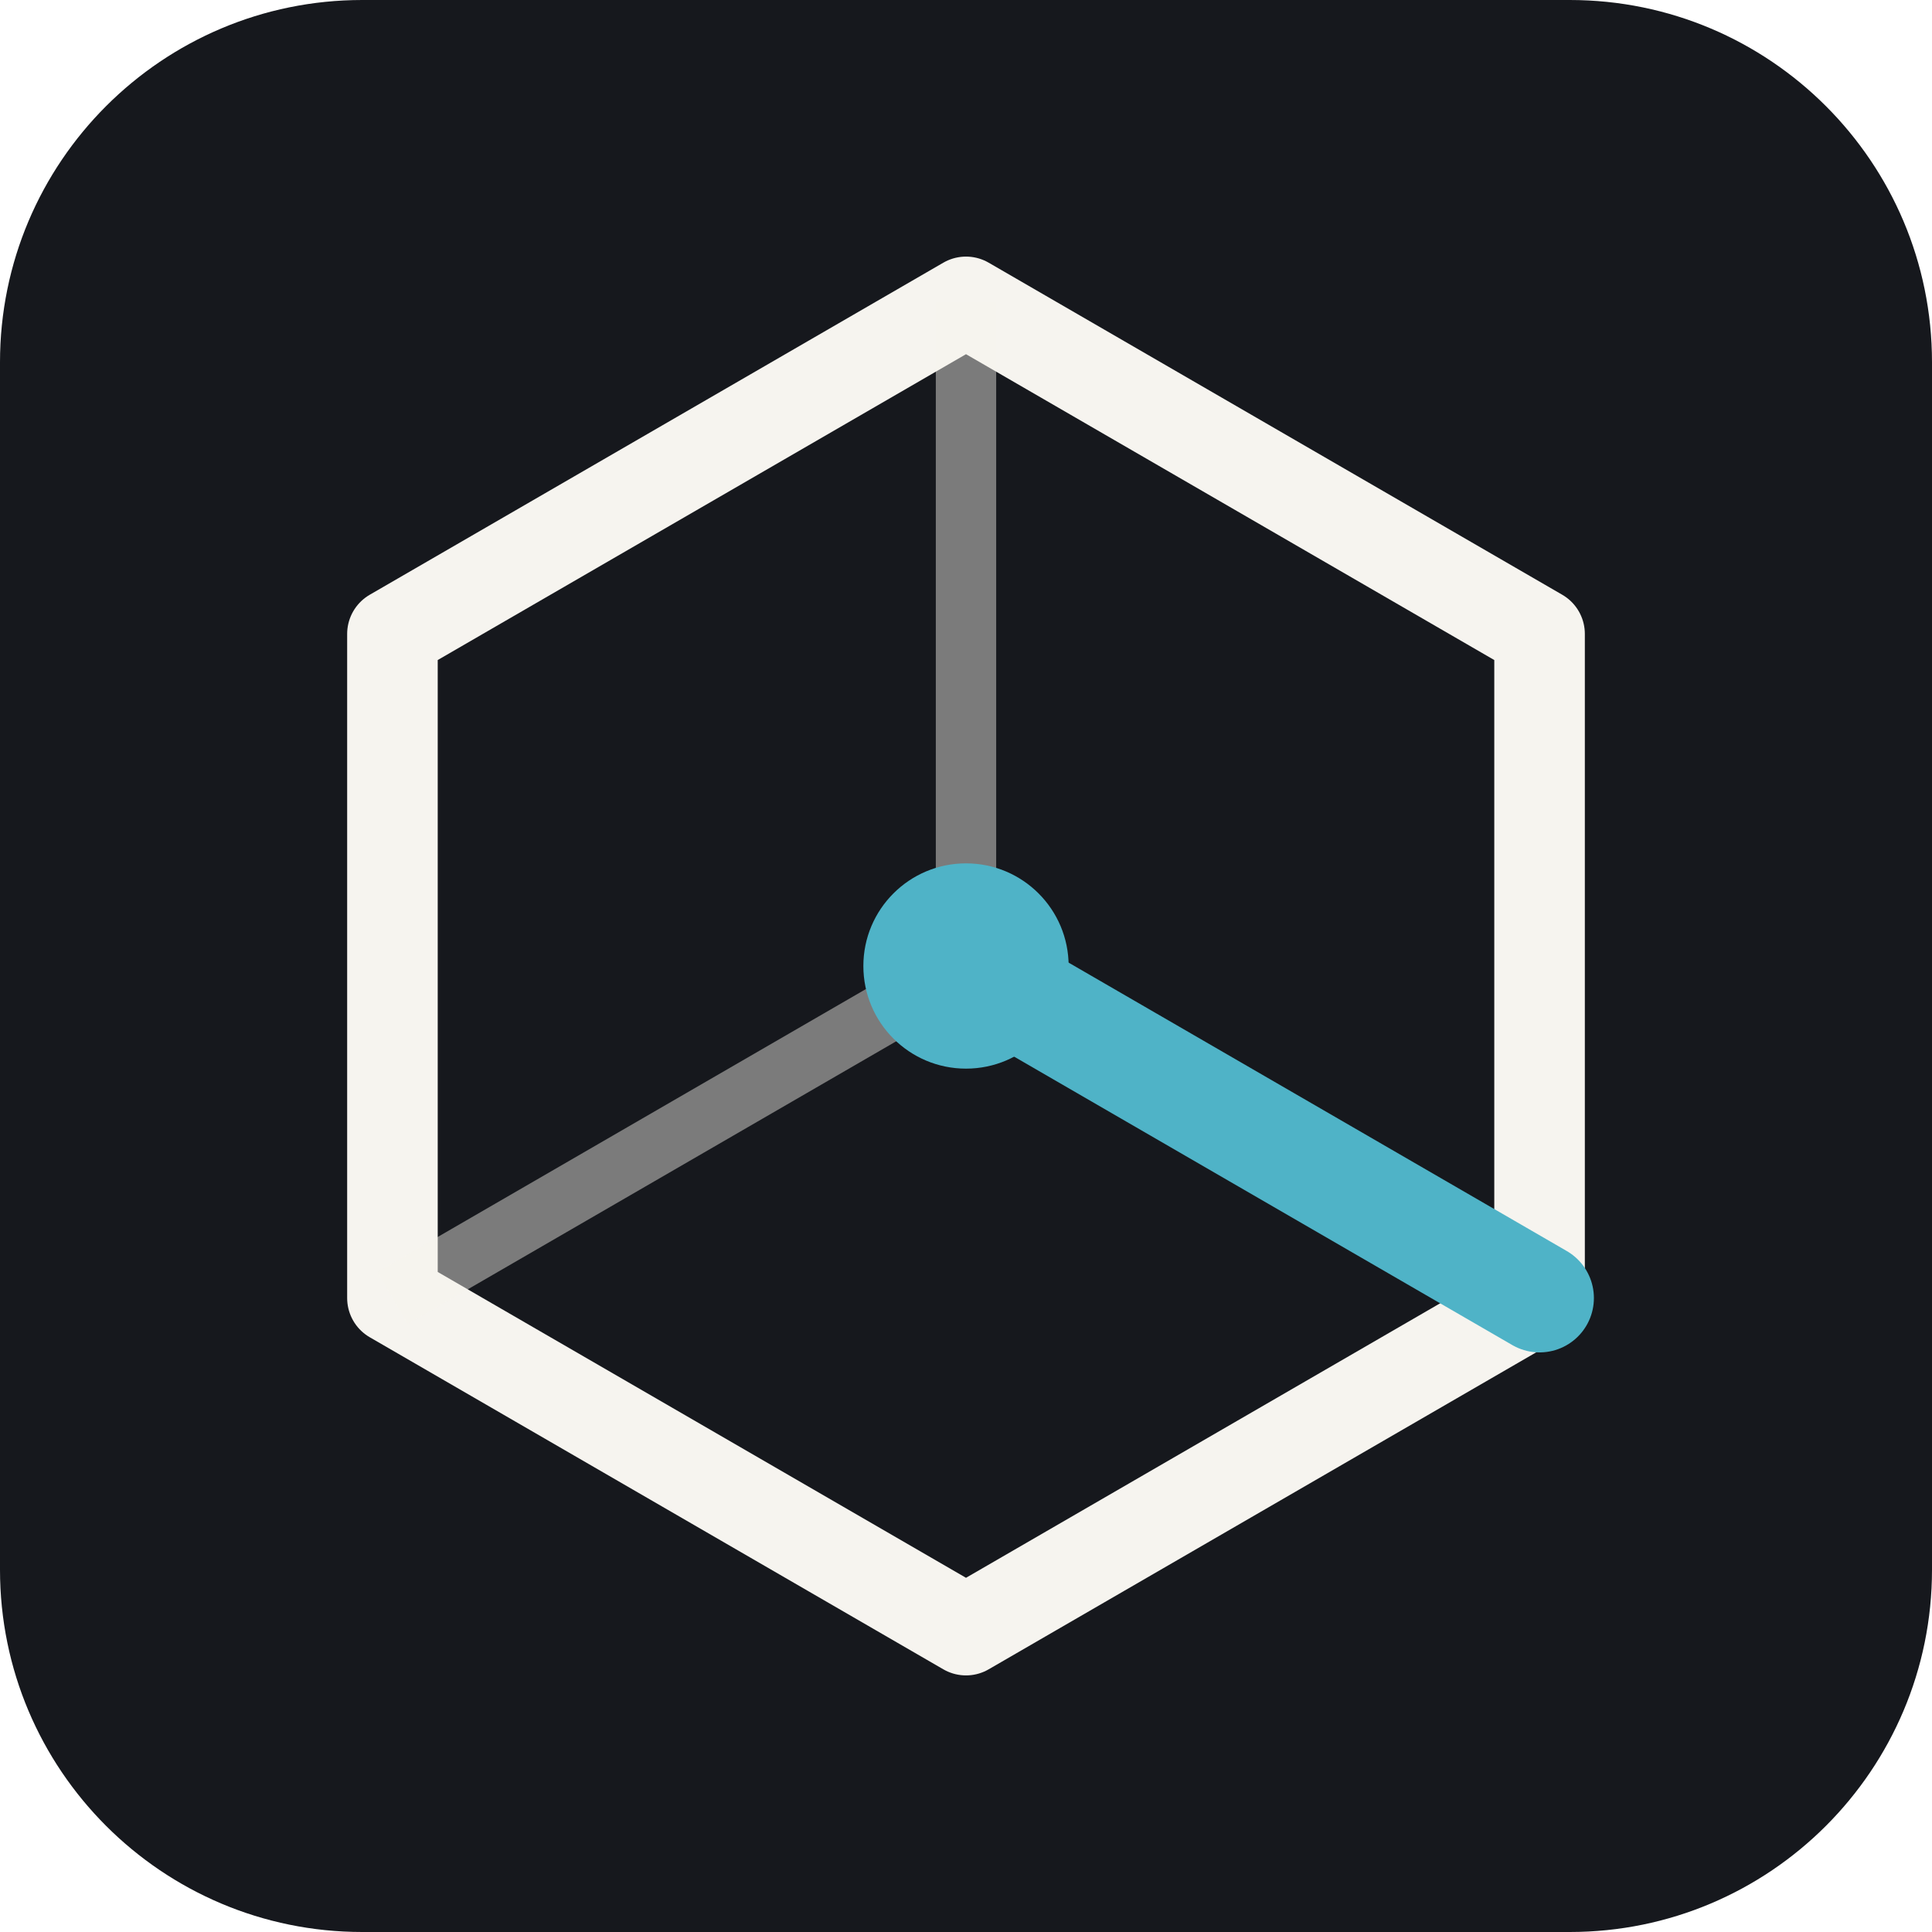
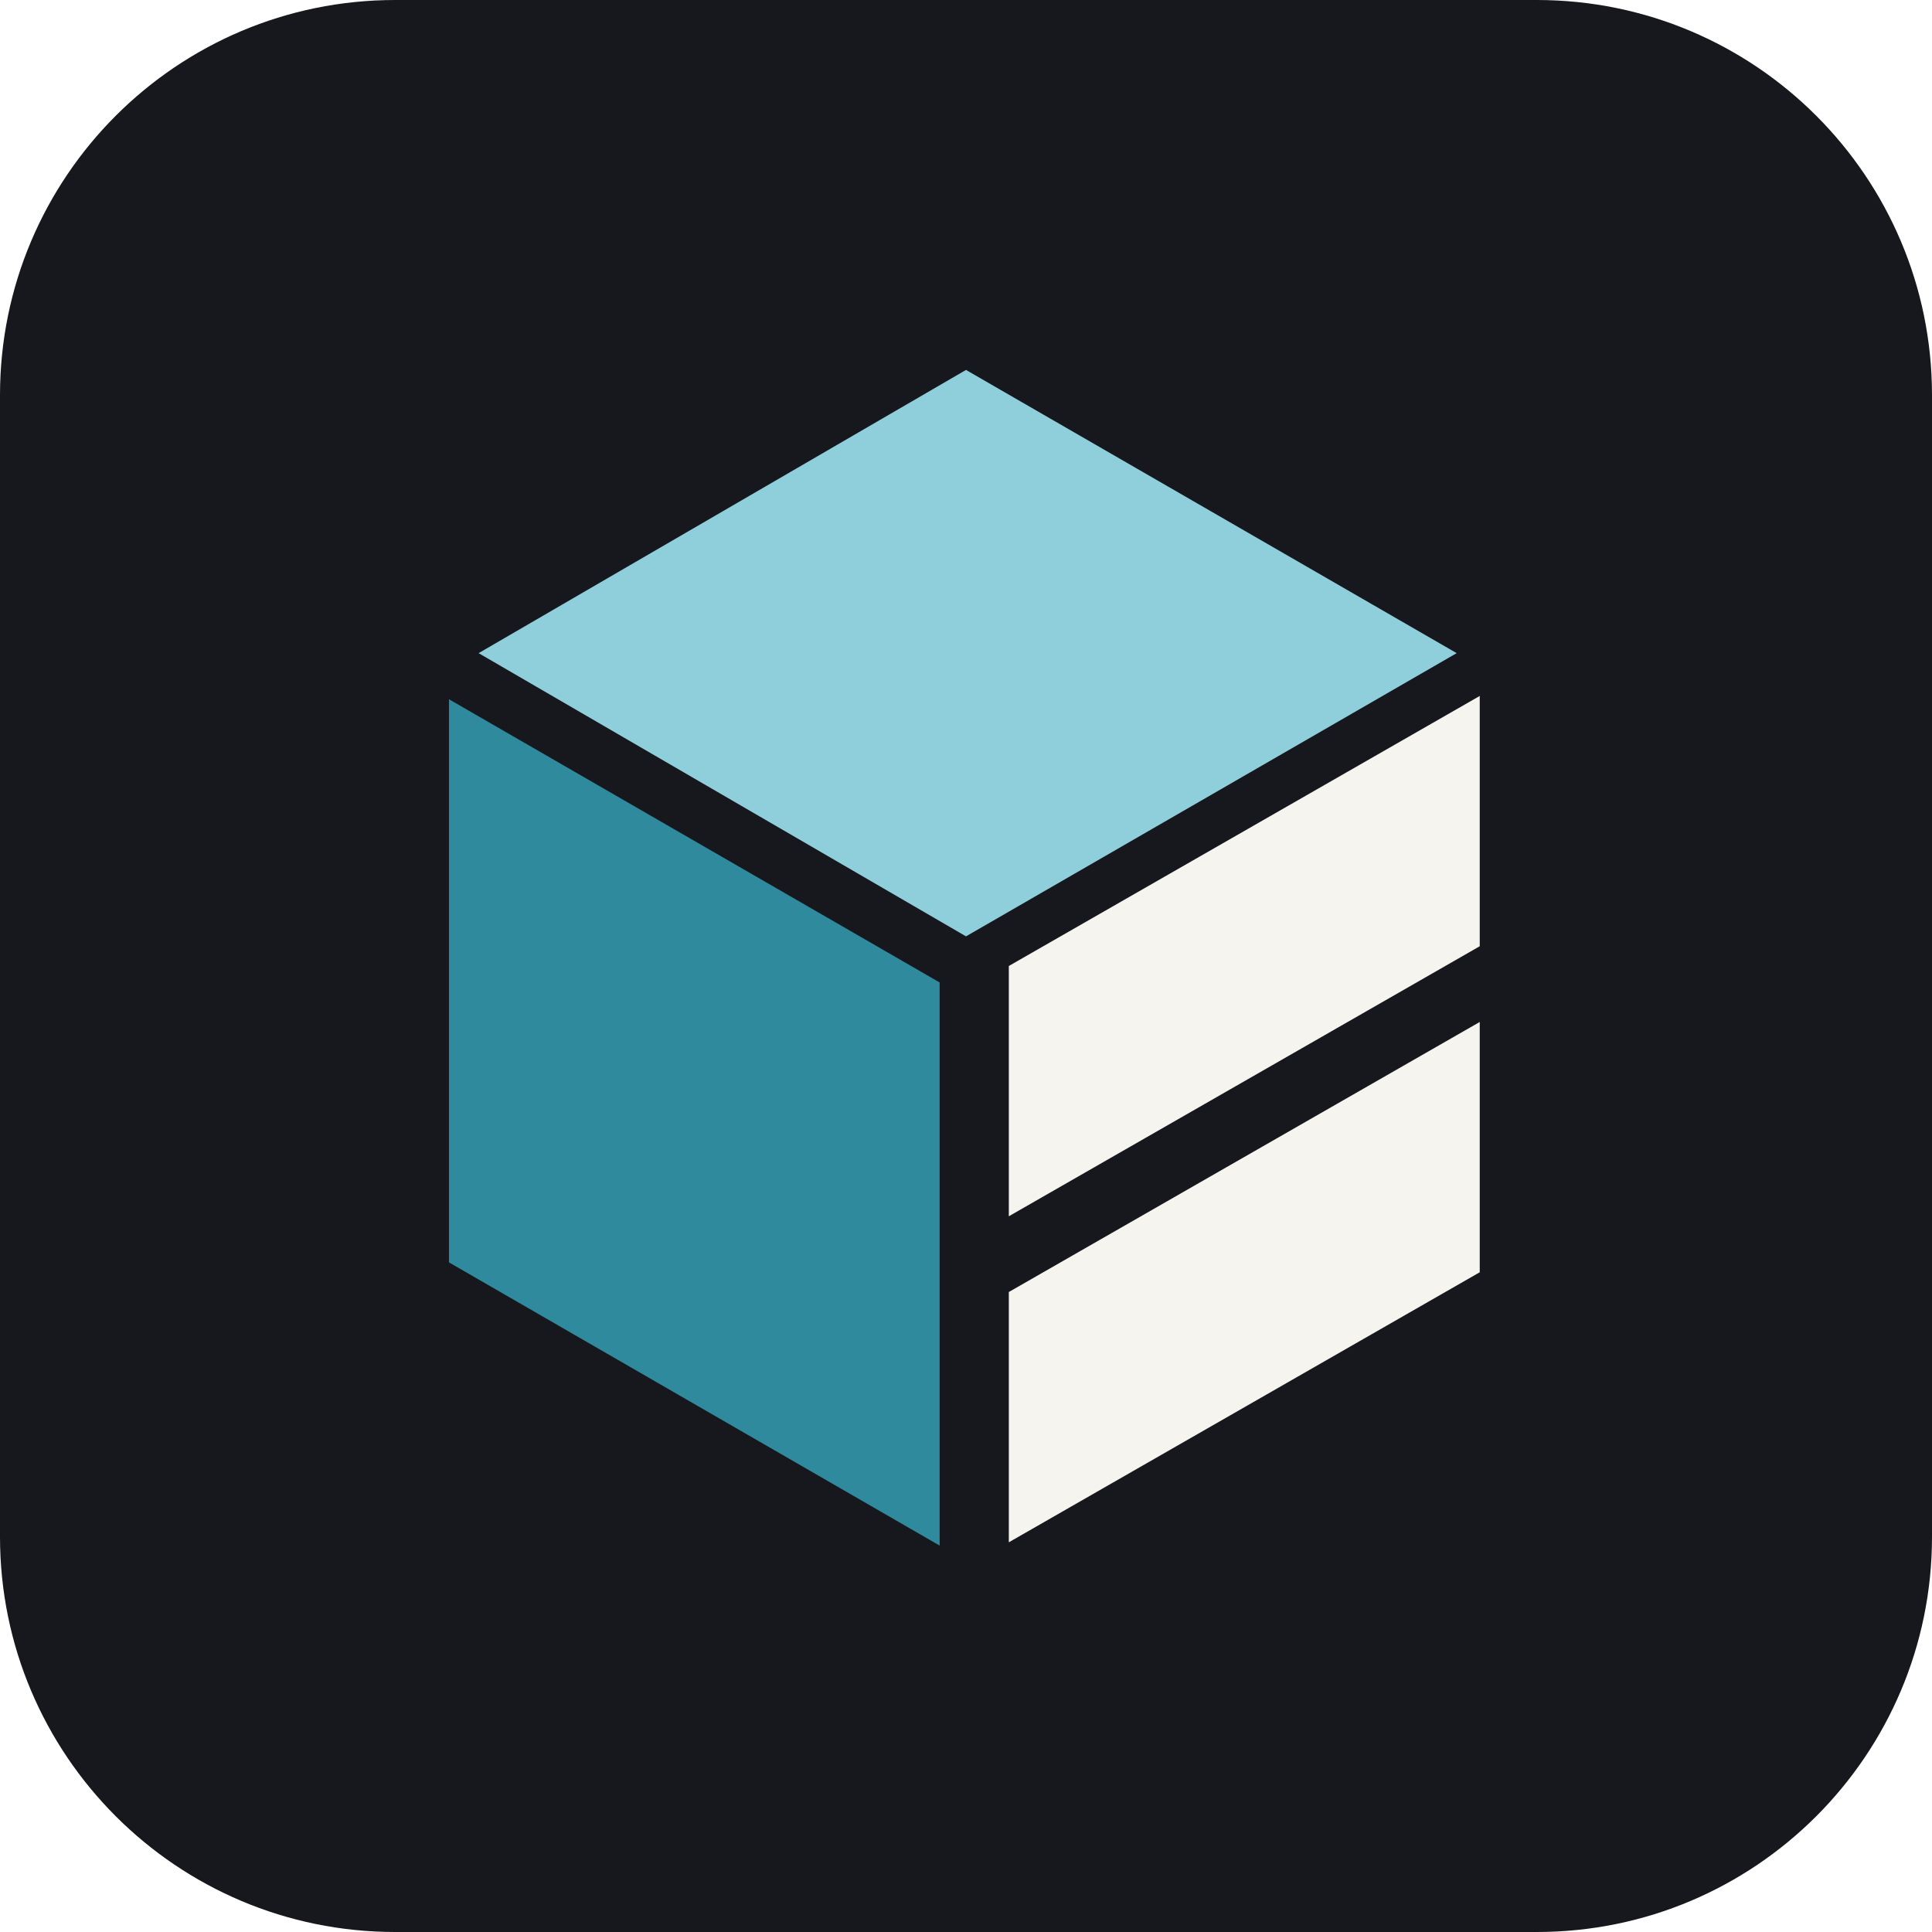
- <svg xmlns="http://www.w3.org/2000/svg" viewBox="0 0 64 64">
-   <rect width="64" height="64" rx="12" fill="#16181d" />
-   <path d="M32 10 51 21v22L32 54 13 43V21z" fill="none" stroke="#f6f4ef" stroke-width="3" stroke-linejoin="round" />
-   <path d="M32 32V10M32 32 13 43" stroke="#f6f4ef" stroke-width="2" stroke-opacity=".45" />
-   <path d="M32 32 51 43" stroke="#4fb3c7" stroke-width="3.6" stroke-linecap="round" />
-   <circle cx="32" cy="32" r="3.4" fill="#4fb3c7" />
+ <svg xmlns="http://www.w3.org/2000/svg" viewBox="0 0 44 44">
+   <rect width="44" height="44" rx="9" fill="#16181d" />
+   <g transform="translate(5.5 5.5) scale(.75)">
+     <path d="M22.0 3.9 36.9 12.5 22.0 21.1 7.2 12.5Z" fill="#8fcfdc" />
+     <path d="M6.3 13.9 21.2 22.5 21.2 39.6 6.3 31.0Z" fill="#2f8a9e" />
+     <path d="M23.3 22.0 37.6 13.8 37.6 21.4 23.3 29.6Z" fill="#f6f4ef" />
+     <path d="M23.3 31.9 37.6 23.7 37.6 31.3 23.3 39.5Z" fill="#f6f4ef" />
+   </g>
</svg>
